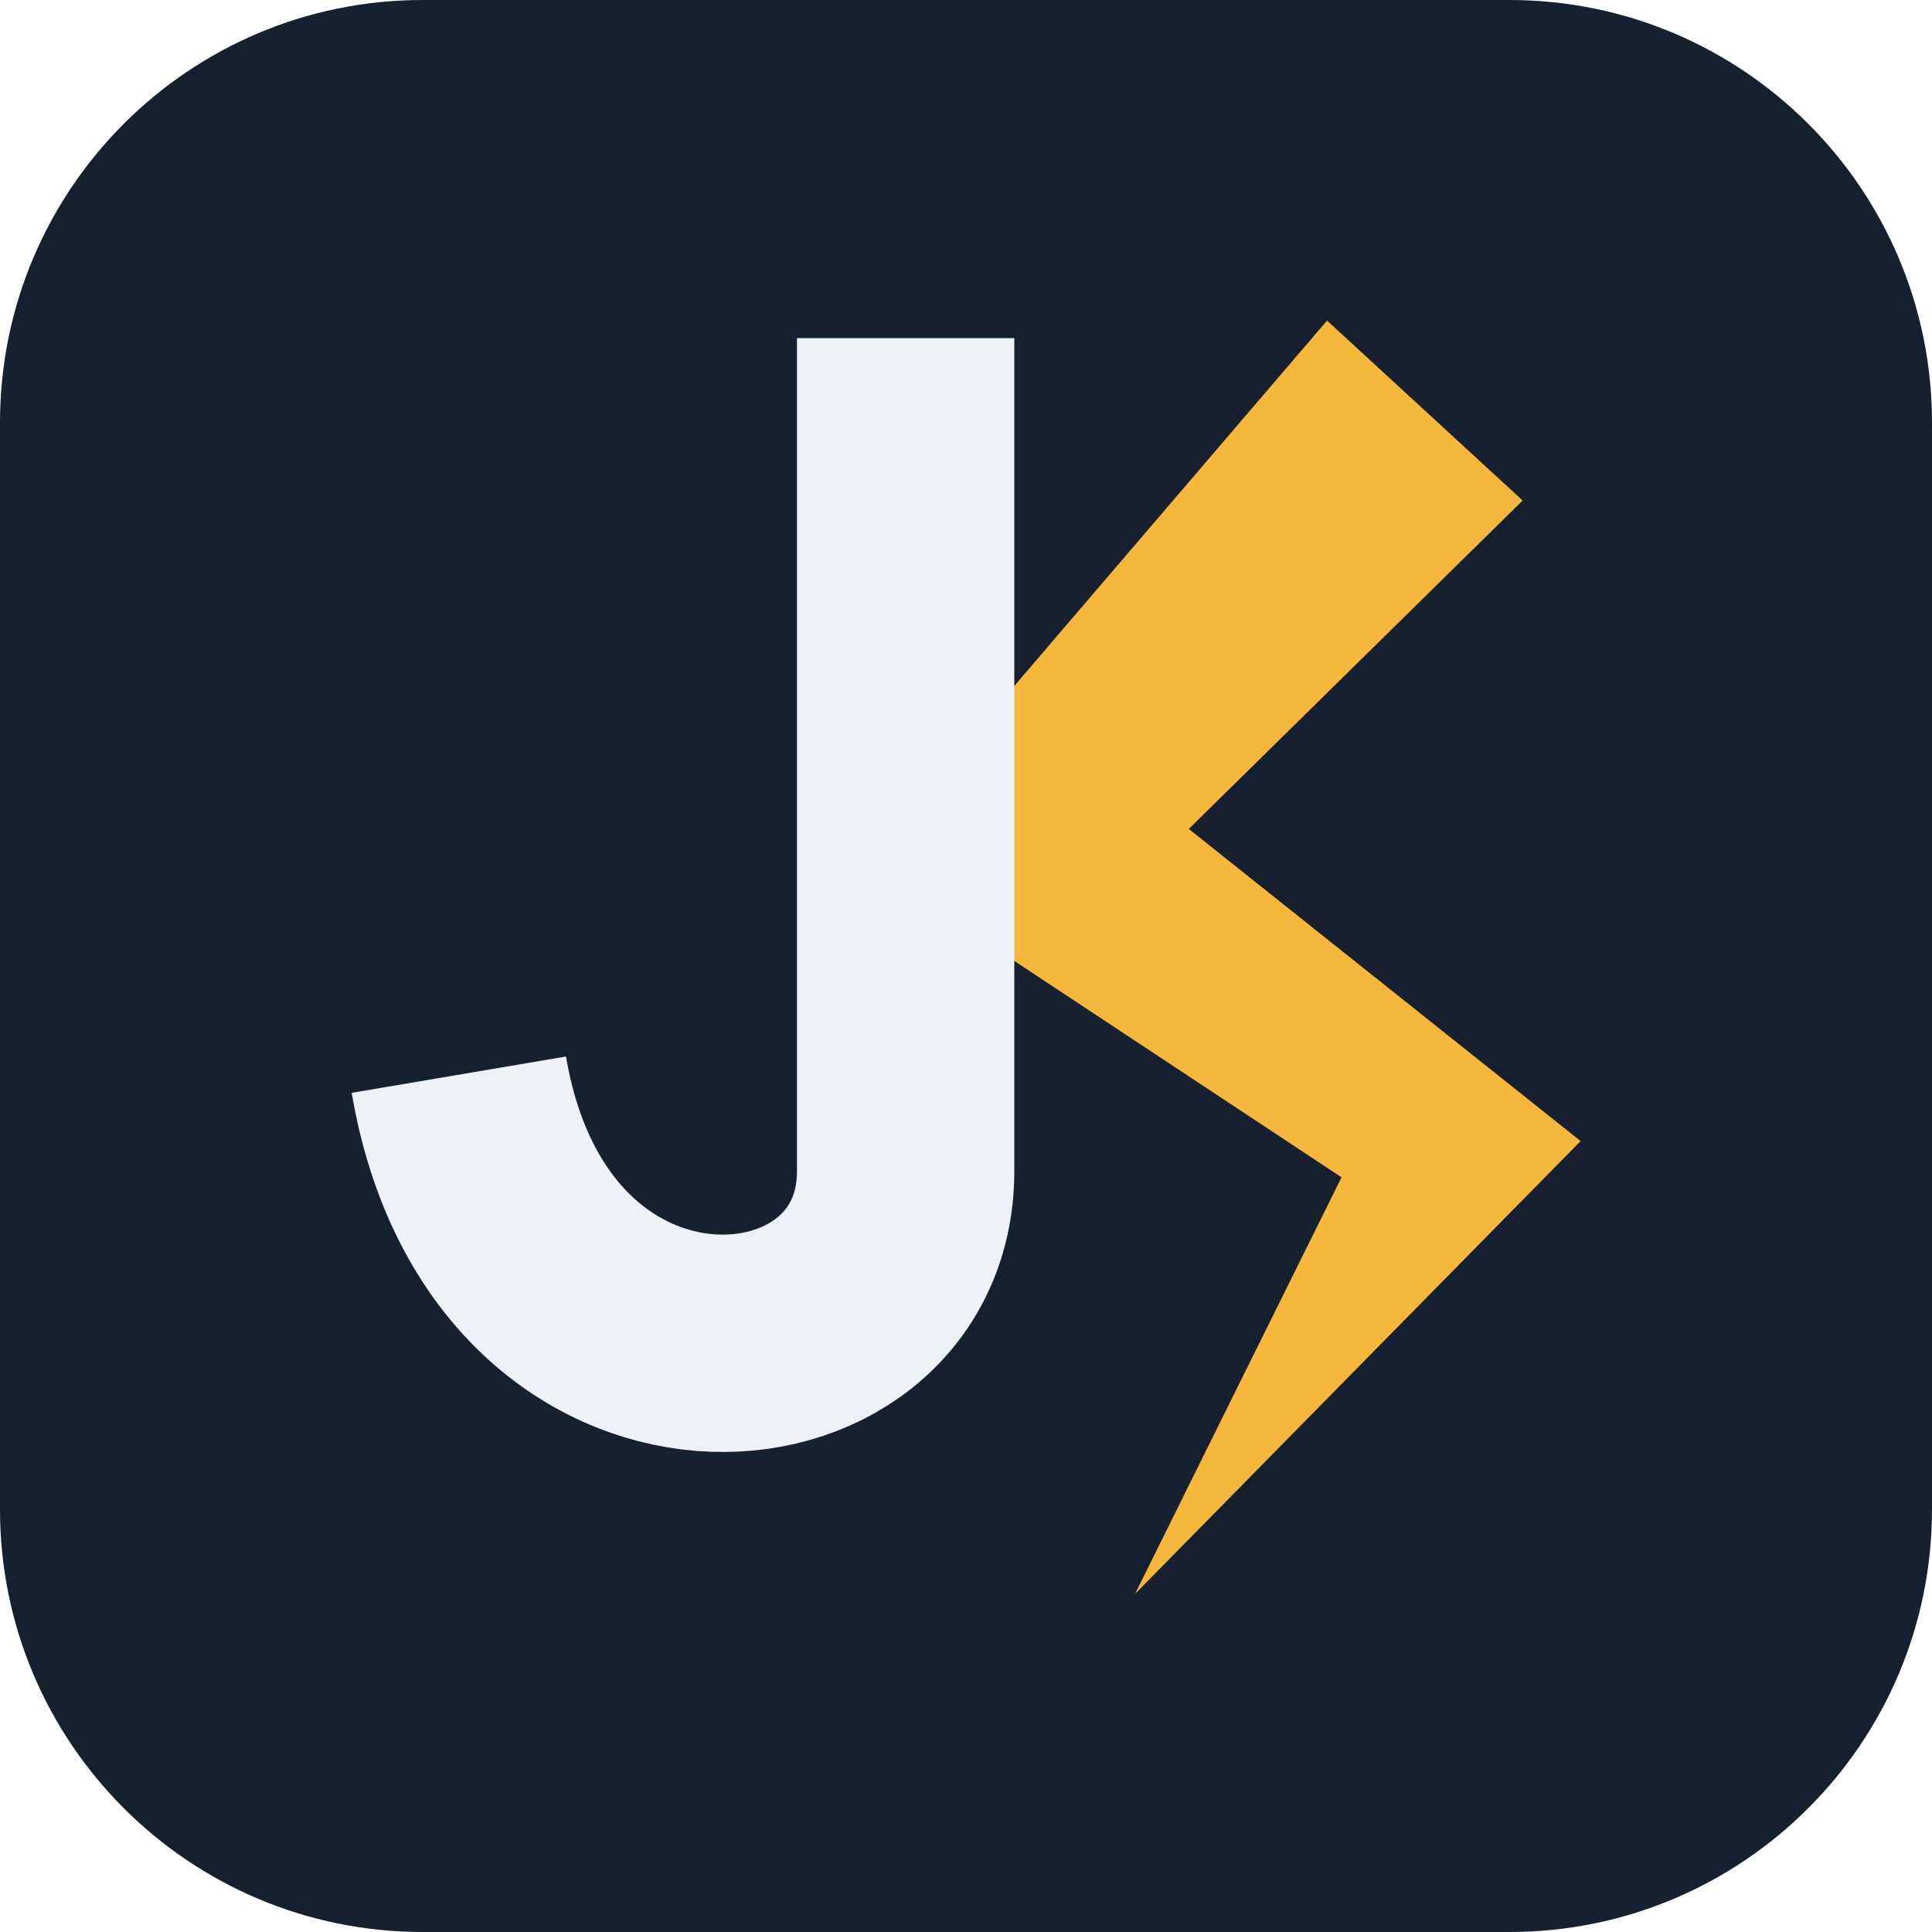
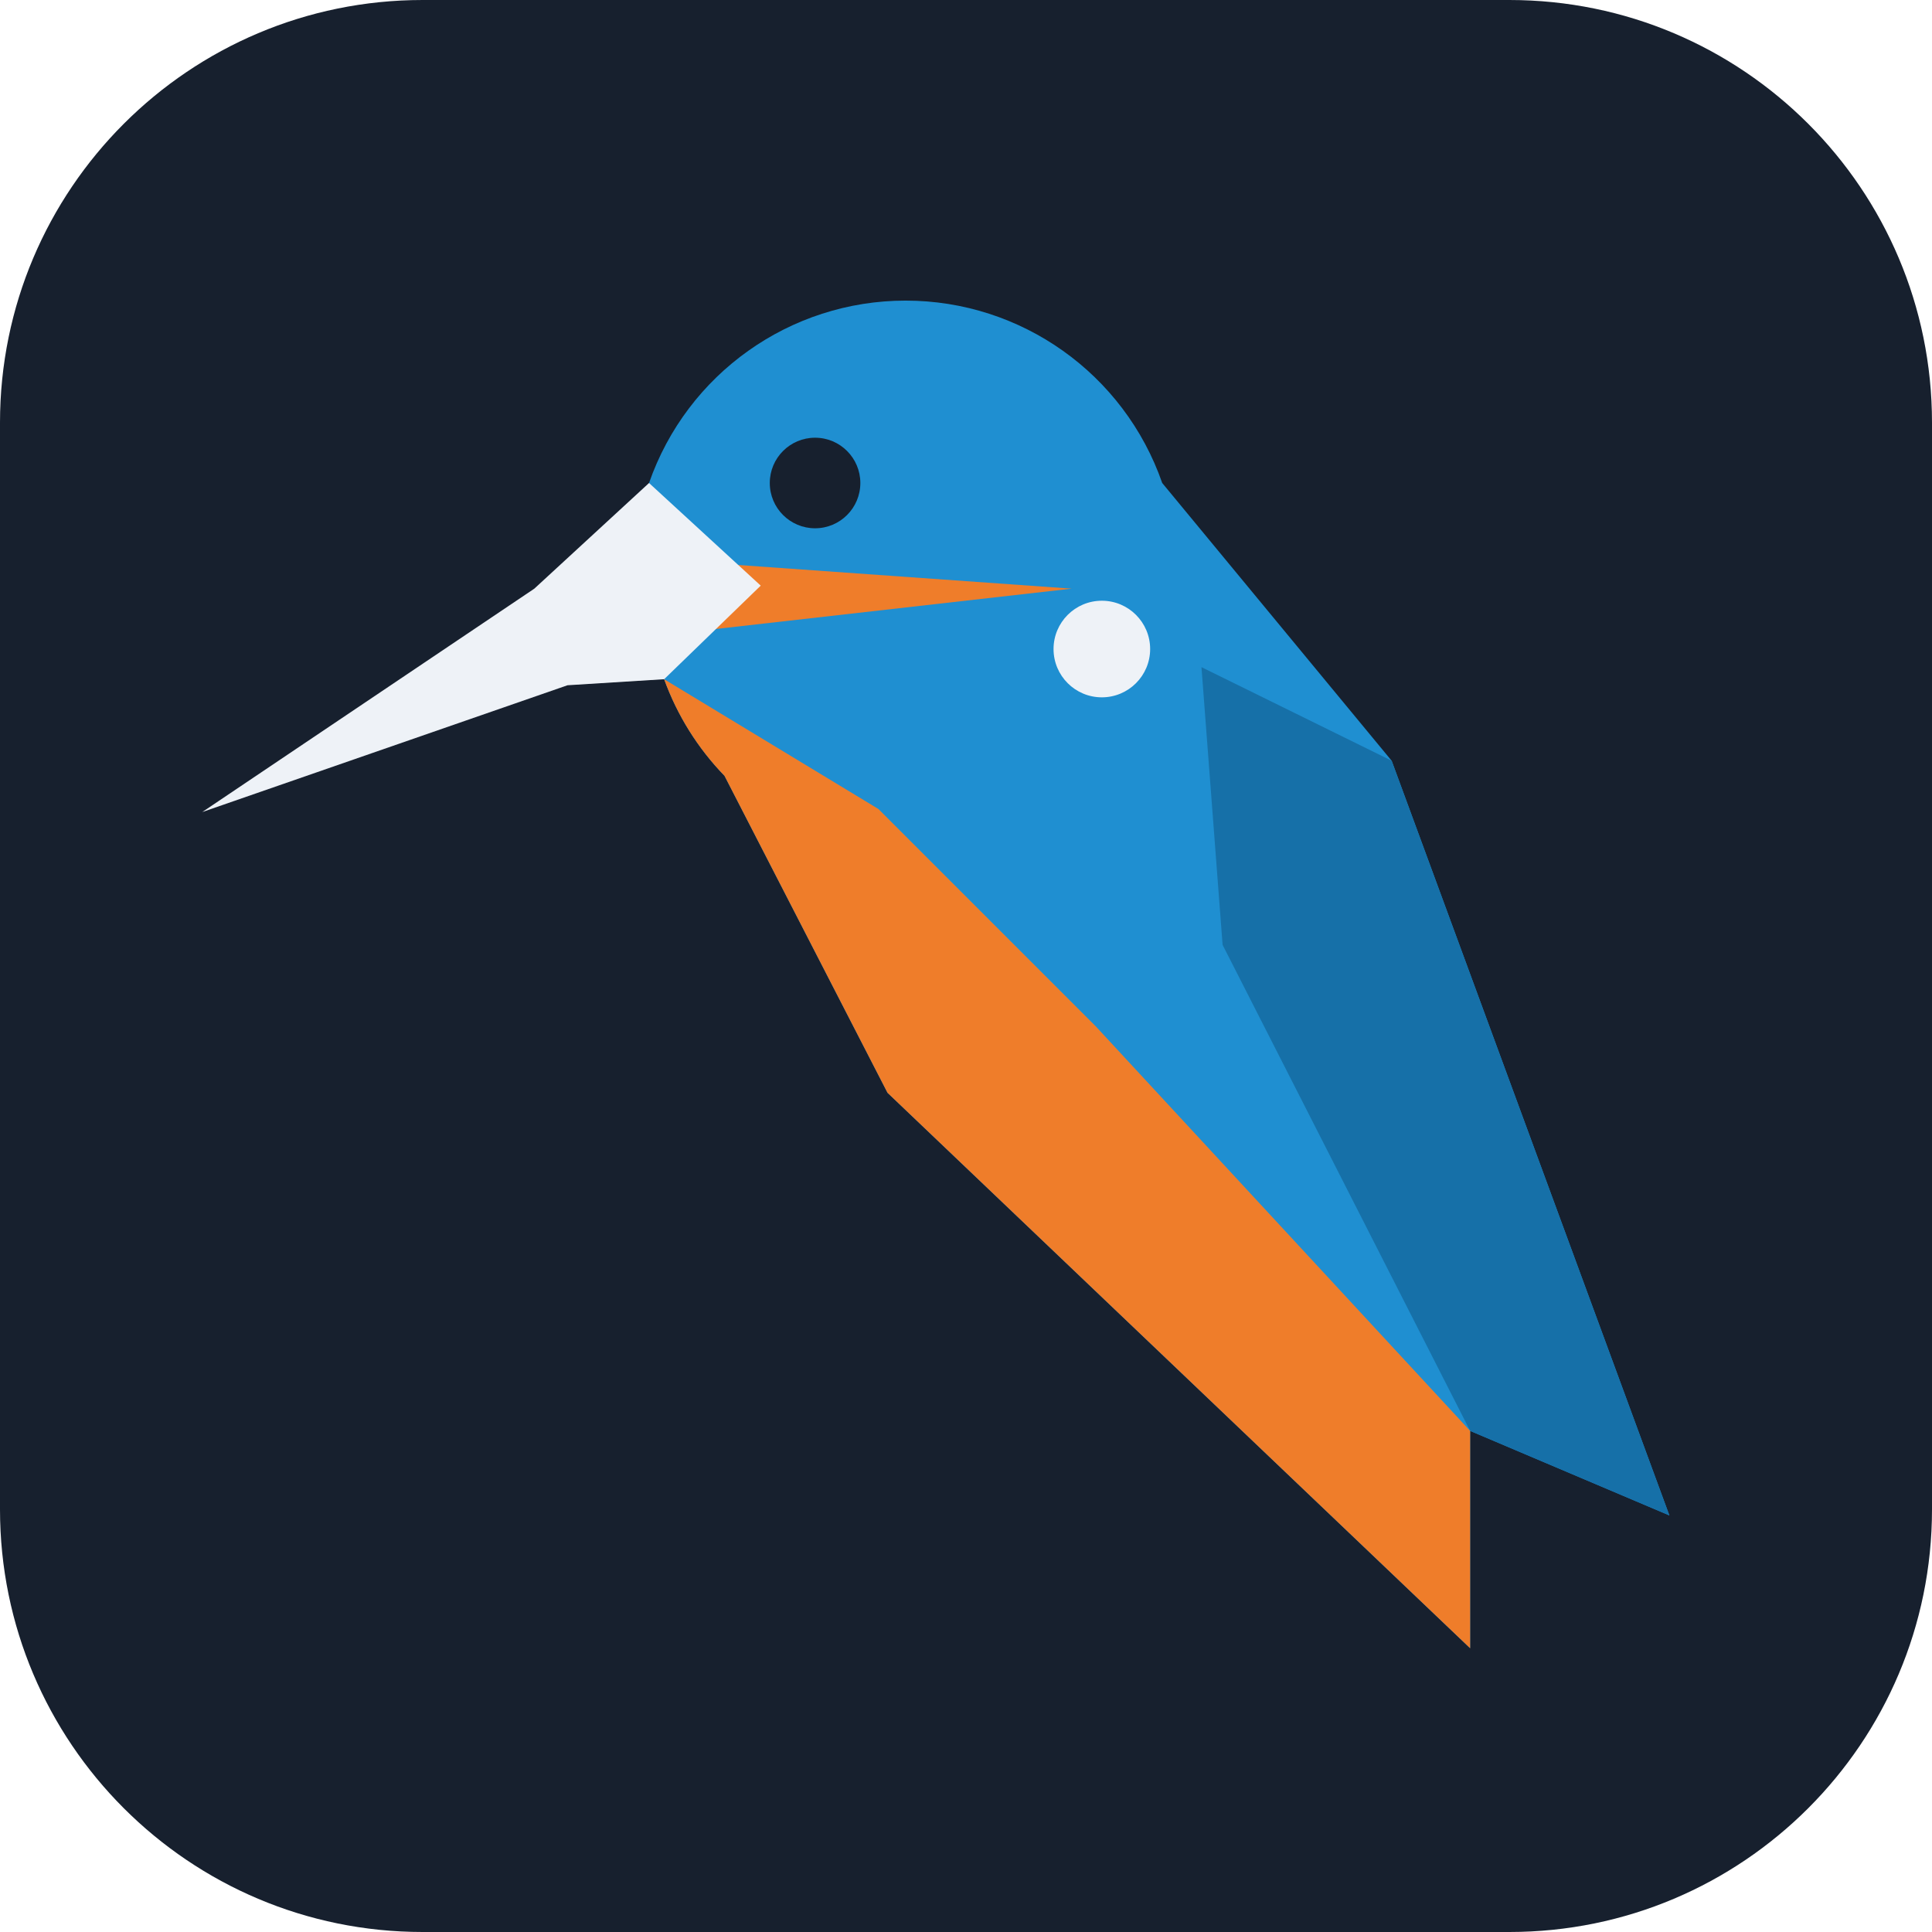
- <svg xmlns="http://www.w3.org/2000/svg" viewBox="0 0 32 32">
-   <rect width="32" height="32" rx="7" fill="#17202e" />
-   <path d="M21.98 5.31L14.31 14.27L22.22 19.50L18.80 26.40L26.18 18.90L19.69 13.73L25.22 8.29Z" fill="#f5b83d" />
-   <path d="M15 5.6V19.4c0 3.8-6.4 4.3-7.4-1.6" fill="none" stroke="#eef2f7" stroke-width="3.6" />
+ <svg xmlns="http://www.w3.org/2000/svg" viewBox="0 0 64 64">
+   <rect width="64" height="64" rx="14" fill="#17202e" />
+   <path fill="#1f8fd1" d="M21.5 16A9 9 0 0 1 38.5 16L46.1 25.2L55.3 50.2L48.7 47.4L48.7 54.6L29.4 36.2L24 25.7A9 9 0 0 1 22 22.5Z" />
+   <path fill="#1670a8" d="M39.8 22.1L46.1 25.2L55.3 50.2L48.7 47.4L40.5 31.3Z" />
+   <path fill="#ef7d2a" d="M22 22.5A9 9 0 0 0 24 25.7L29.4 36.2L48.7 54.6L48.7 47.4L36.3 34L29.1 26.8ZM20 18.4L35.5 19.5L20.5 21.2Z" />
+   <path fill="#eef2f7" d="M21.5 16L17.7 19.5L6.7 26.9L18.8 22.7L22 22.5L25.2 19.4Z" />
+   <circle cx="36.5" cy="21.5" r="1.6" fill="#eef2f7" />
+   <circle cx="27" cy="16" r="1.5" fill="#17202e" />
</svg>
